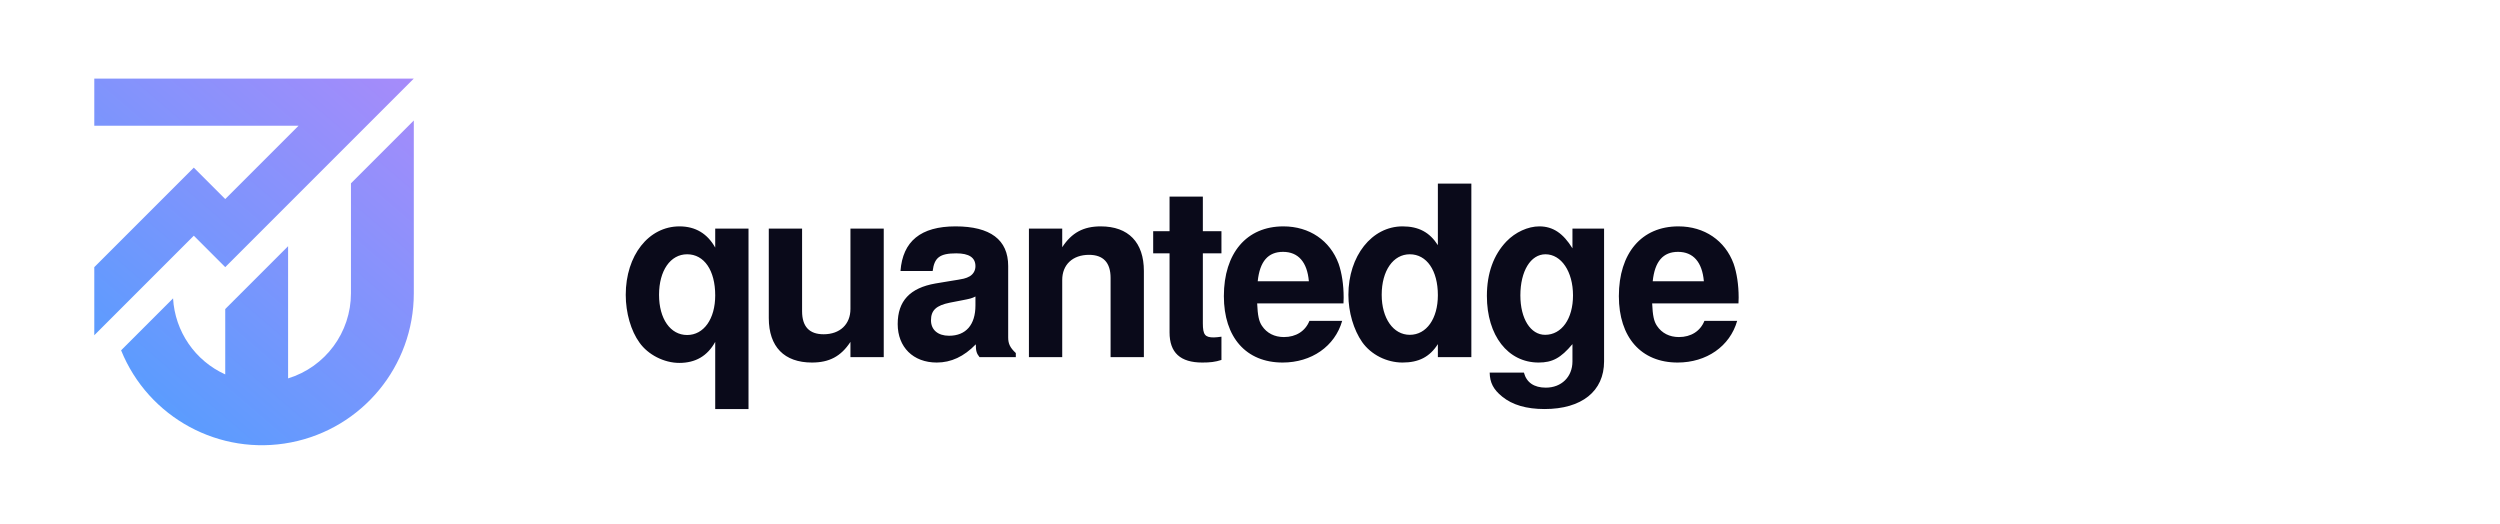
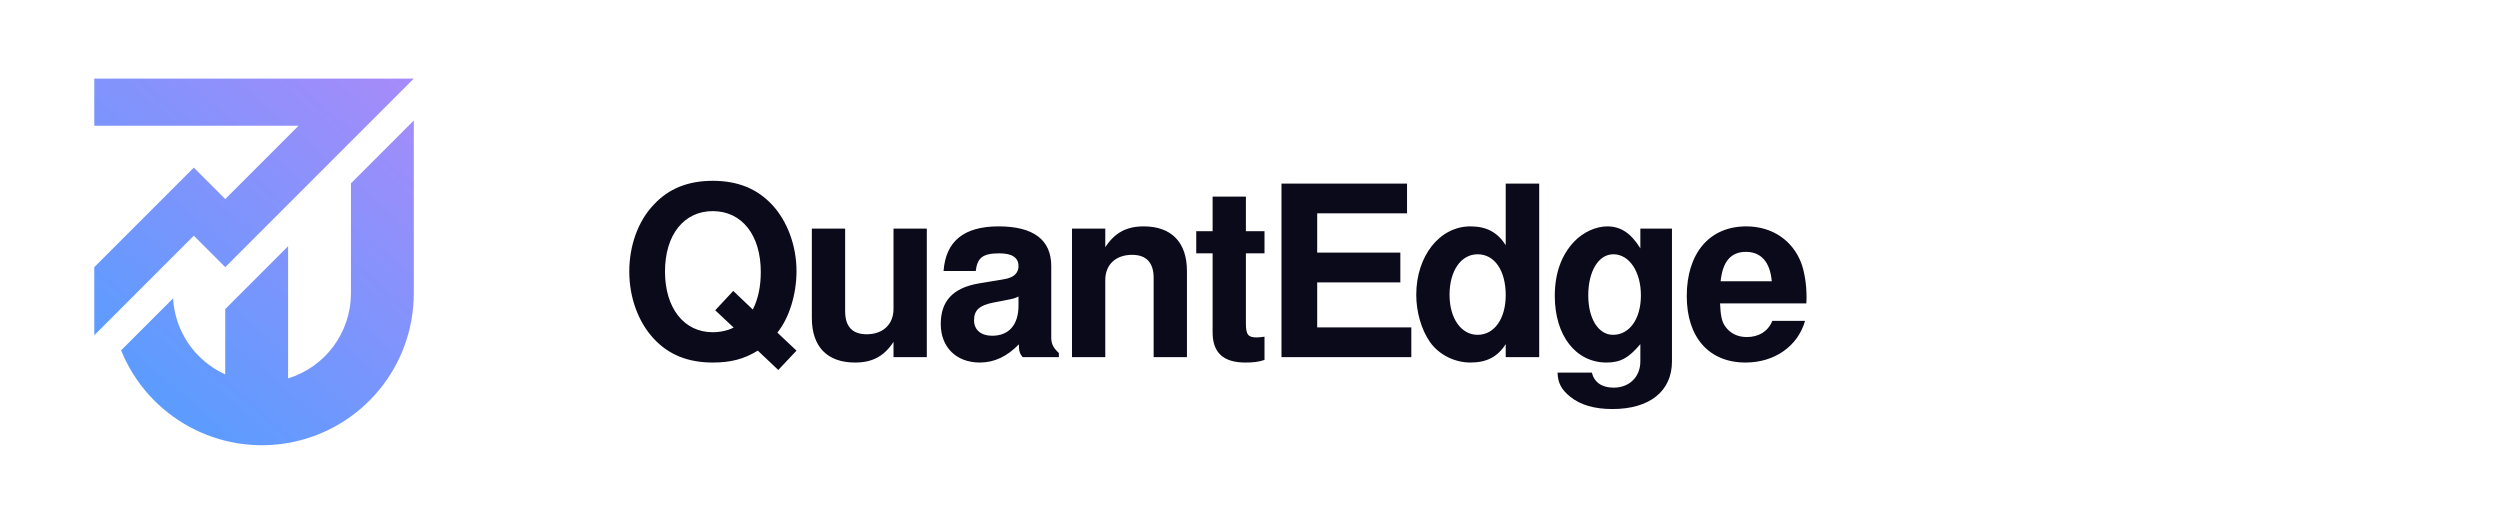
<svg xmlns="http://www.w3.org/2000/svg" width="210" height="44" viewBox="0 0 210 44" fill="none">
  <svg x="0" y="0" width="44" height="44" viewBox="0 0 500 500">
    <defs>
      <linearGradient id="gl" x1="90" y1="430" x2="395" y2="75" gradientUnits="userSpaceOnUse">
        <stop offset="0%" stop-color="#4d9fff" />
        <stop offset="100%" stop-color="#a78bfa" />
      </linearGradient>
    </defs>
    <path d="M 90 75 H 395 L 215 255 L 185 225 L 90 320 V 255 L 185 160 L 215 190 L 285 120 H 90 Z" fill="url(#gl)" />
    <path d="M 395 115 V 280 A 145 145 0 0 1 115.6 334.4 L 165.2 284.8 A 85 85 0 0 0 215 357.4 V 295 L 275 235 V 361.2 A 85 85 0 0 0 335 280 V 175 Z" fill="url(#gl)" />
  </svg>
-   <text x="52" y="30" font-family="'Helvetica Neue', Helvetica, Arial, sans-serif" font-weight="800" font-size="20" letter-spacing="-0.8" fill="#0a0a1a">quantedge</text>
+   <text x="52" y="30" font-family="'Helvetica Neue', Helvetica, Arial, sans-serif" font-weight="800" font-size="20" letter-spacing="-0.8" fill="#0a0a1a">QuantEdge</text>
</svg>
